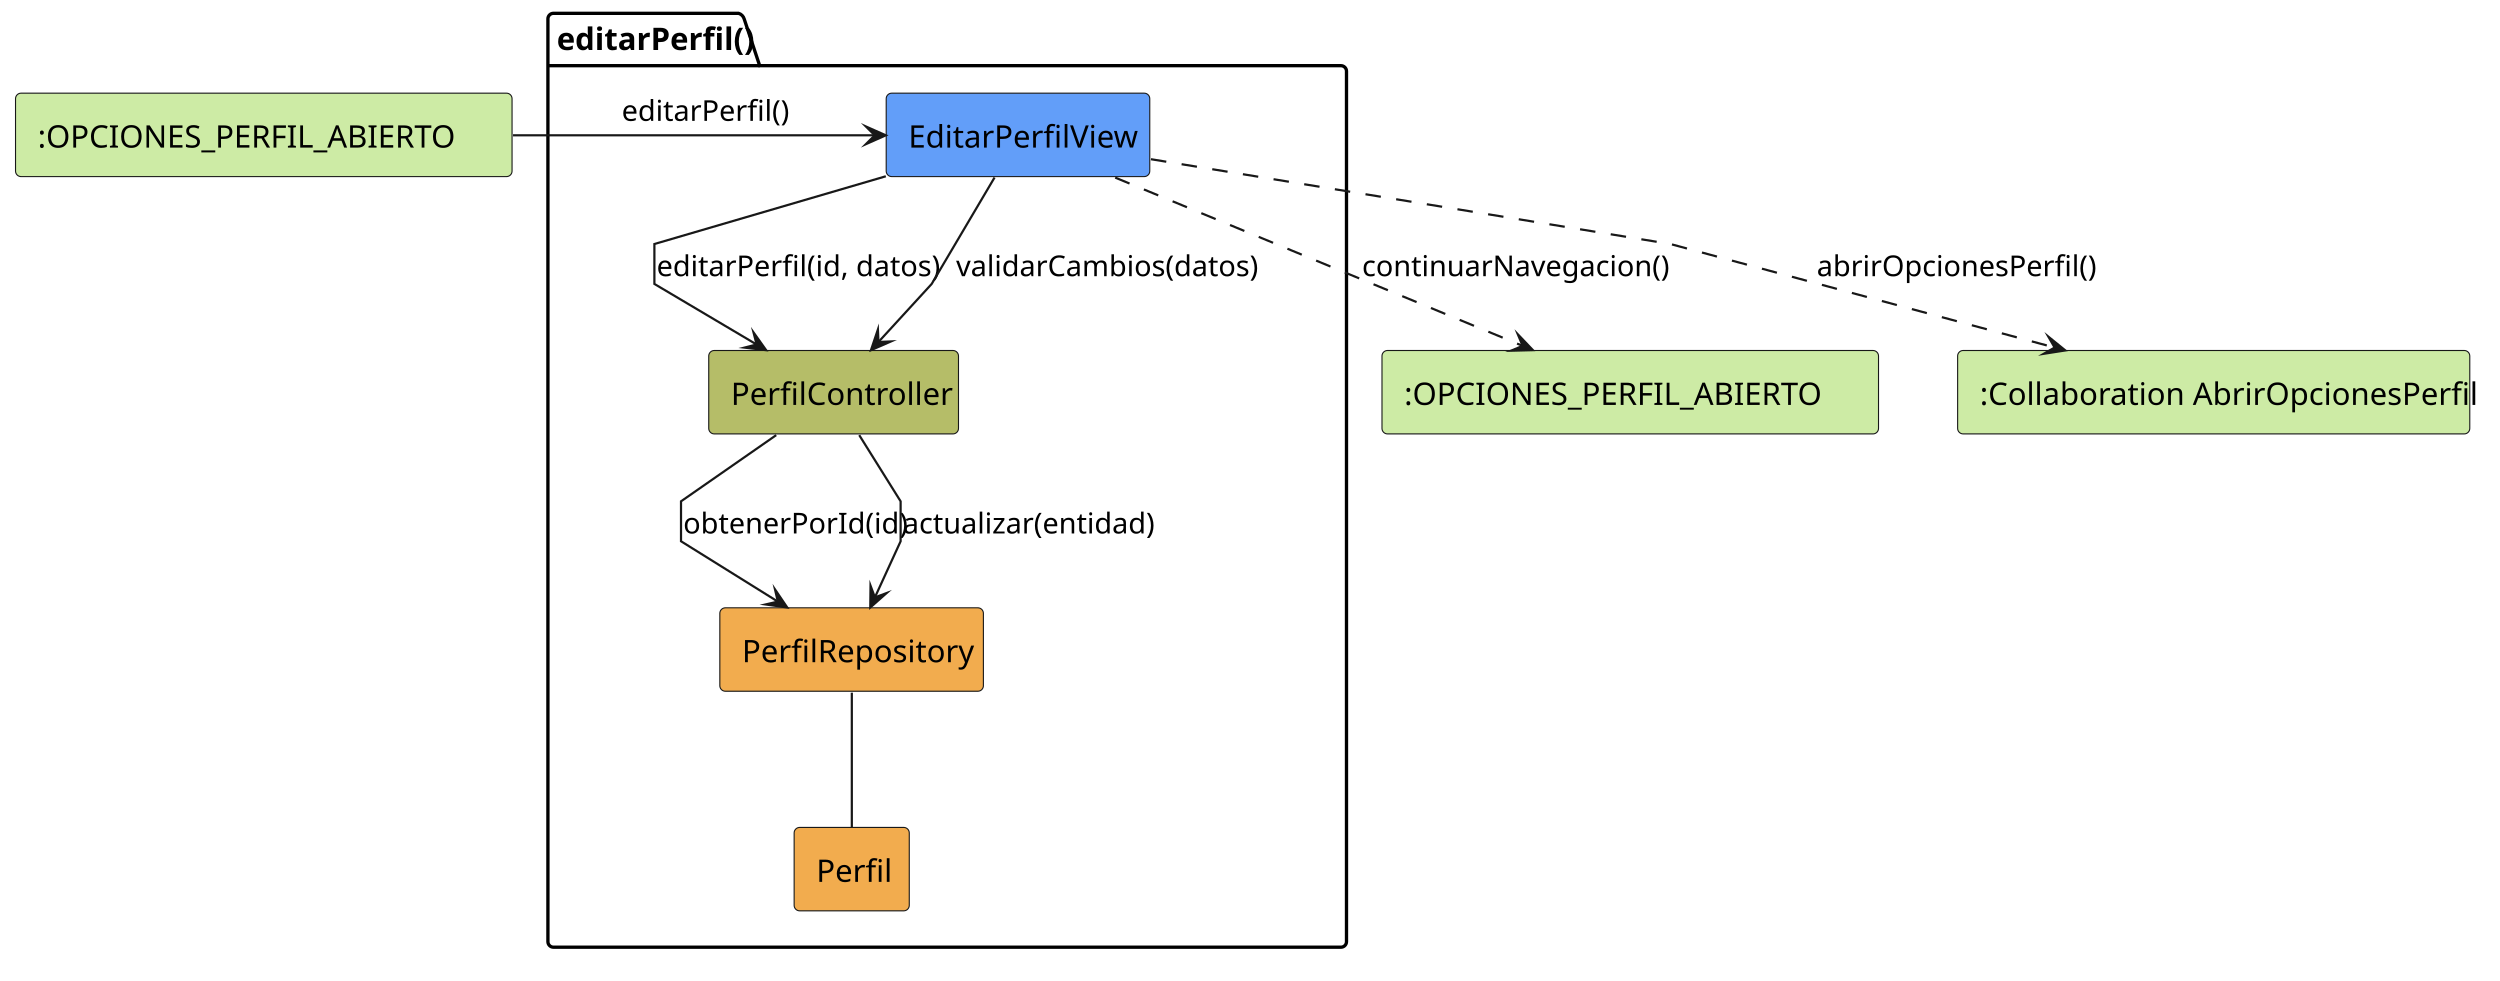
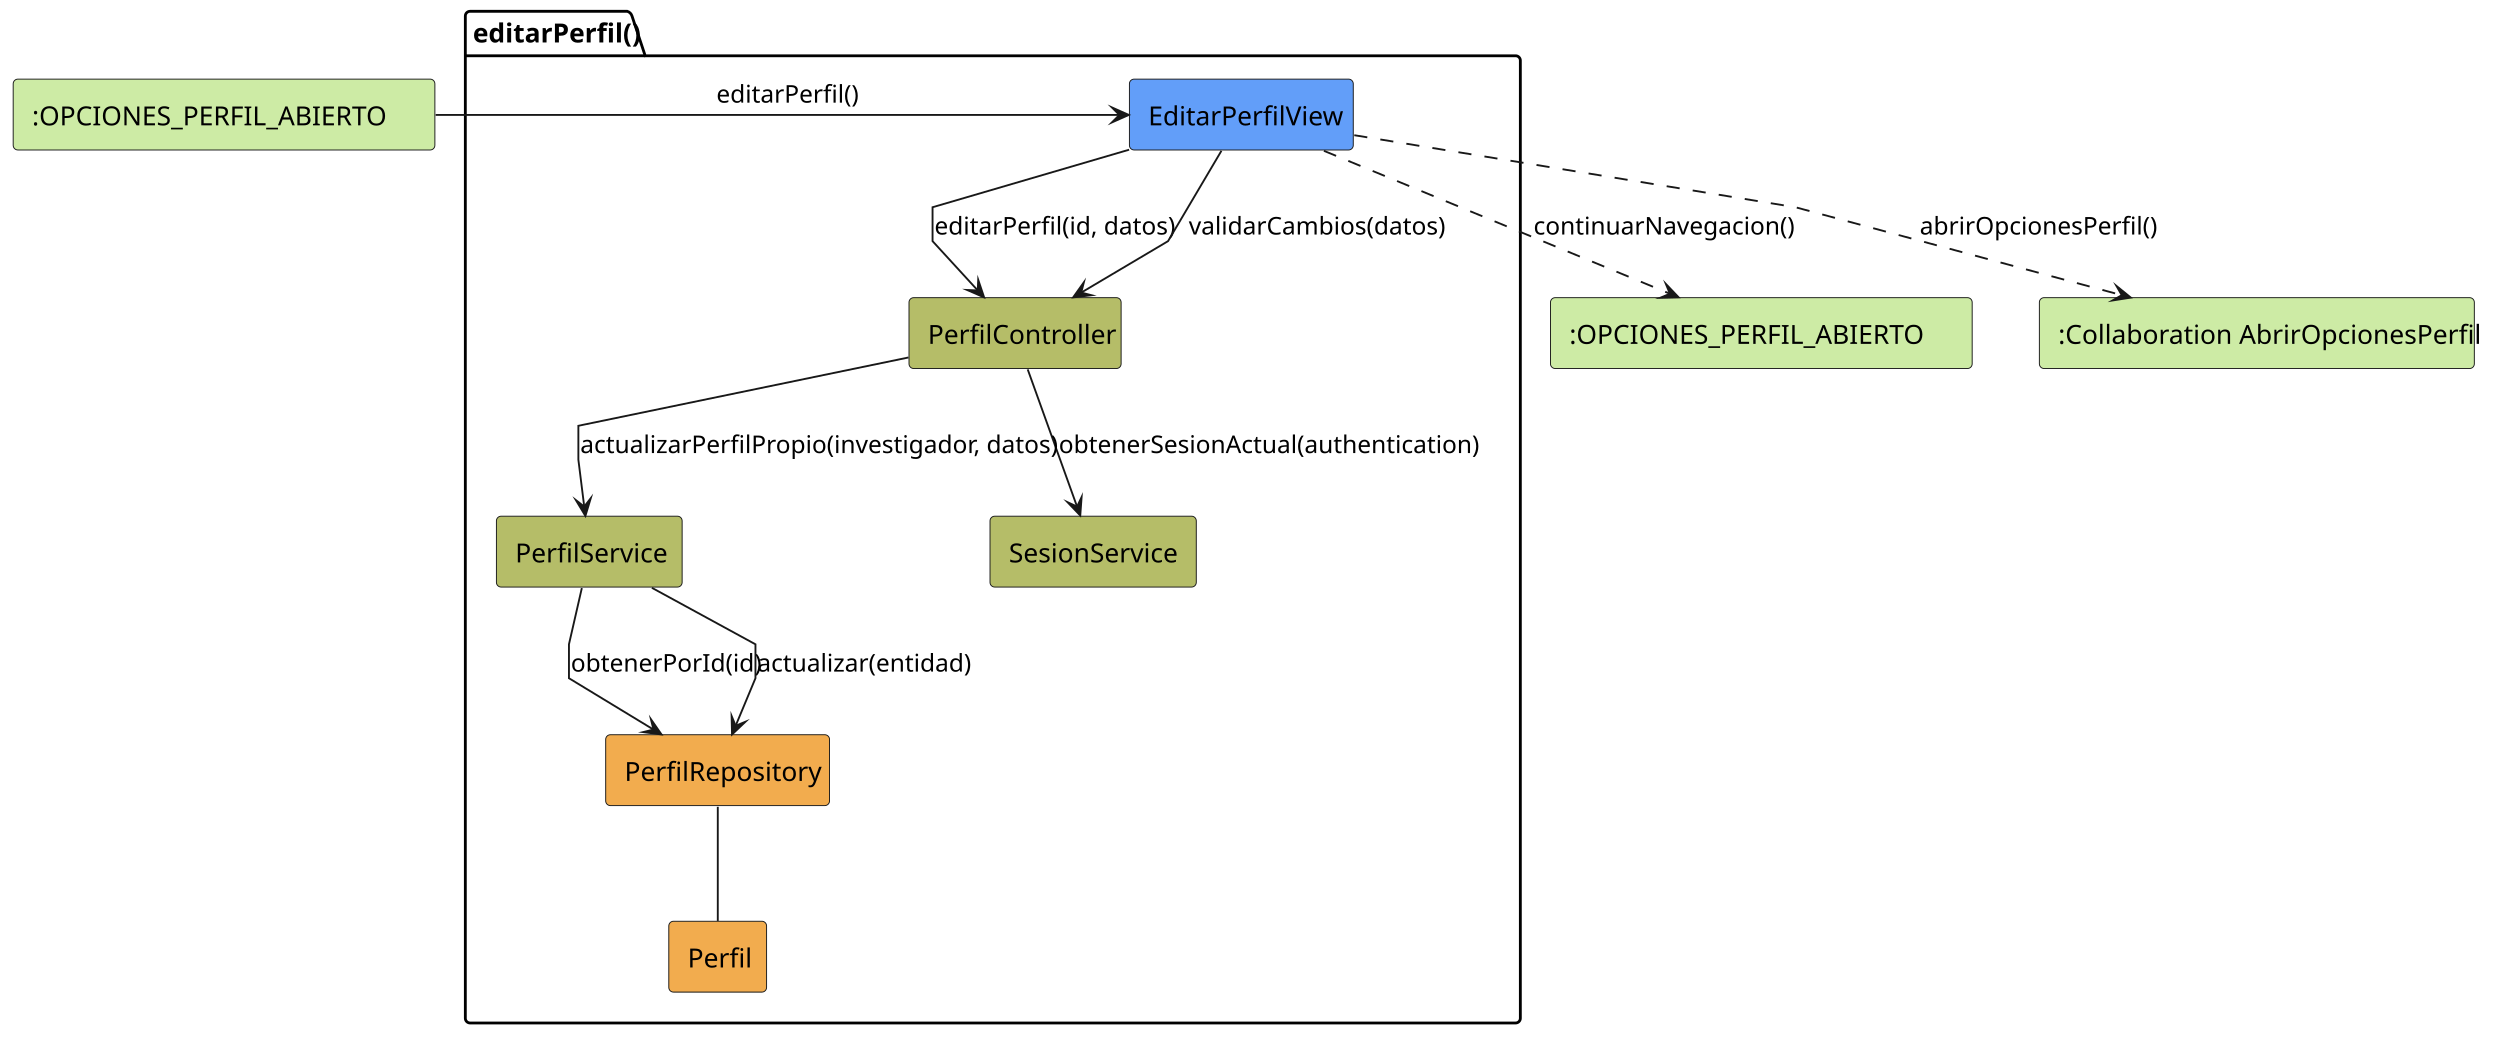
- <svg xmlns="http://www.w3.org/2000/svg" contentStyleType="text/css" data-diagram-type="DESCRIPTION" height="442px" preserveAspectRatio="none" style="width:1127px;height:442px;background:#FFFFFF;" version="1.1" viewBox="0 0 1127 442" width="1127px" zoomAndPan="magnify">
+ <svg xmlns="http://www.w3.org/2000/svg" contentStyleType="text/css" data-diagram-type="DESCRIPTION" height="558px" preserveAspectRatio="none" style="width:1327px;height:558px;background:#FFFFFF;" version="1.1" viewBox="0 0 1327 558" width="1327px" zoomAndPan="magnify">
  <defs />
  <g>
    <g class="cluster" data-qualified-name="editarPerfil" data-source-line="4" id="ent0002">
-       <path d="M249.5,6 L332.962,6 A3.75,3.75 0 0 1 335.462,8.5 L342.462,29.609 L604.5,29.609 A2.5,2.5 0 0 1 607,32.109 L607,424.5 A2.5,2.5 0 0 1 604.5,427 L249.5,427 A2.5,2.5 0 0 1 247,424.5 L247,8.5 A2.5,2.5 0 0 1 249.5,6" fill="none" style="stroke:#000000;stroke-width:1.5;" />
+       <path d="M249.5,6 L332.962,6 A3.75,3.75 0 0 1 335.462,8.5 L342.462,29.609 L804.5,29.609 A2.5,2.5 0 0 1 807,32.109 L807,540.5 A2.5,2.5 0 0 1 804.5,543 L249.5,543 A2.5,2.5 0 0 1 247,540.5 L247,8.5 A2.5,2.5 0 0 1 249.5,6" fill="none" style="stroke:#000000;stroke-width:1.5;" />
      <line style="stroke:#000000;stroke-width:1.5;" x1="247" x2="342.462" y1="29.609" y2="29.609" />
      <text fill="#000000" font-family="sans-serif" font-size="14" font-weight="700" lengthAdjust="spacing" textLength="82.462" x="251" y="22.533">editarPerfil()</text>
    </g>
    <g class="entity" data-qualified-name="editarPerfil.EditarPerfilView" data-source-line="5" id="ent0003">
-       <rect fill="#629EF9" height="37.609" rx="2.5" ry="2.5" style="stroke:#181818;stroke-width:0.5;" width="118.814" x="399.5" y="42" />
-       <text fill="#000000" font-family="sans-serif" font-size="14" lengthAdjust="spacing" textLength="98.814" x="409.5" y="66.533">EditarPerfilView</text>
+       <rect fill="#629EF9" height="37.609" rx="2.5" ry="2.5" style="stroke:#181818;stroke-width:0.5;" width="118.814" x="599.5" y="42" />
+       <text fill="#000000" font-family="sans-serif" font-size="14" lengthAdjust="spacing" textLength="98.814" x="609.5" y="66.533">EditarPerfilView</text>
    </g>
    <g class="entity" data-qualified-name="editarPerfil.PerfilController" data-source-line="6" id="ent0004">
-       <rect fill="#B5BD68" height="37.609" rx="2.5" ry="2.5" style="stroke:#181818;stroke-width:0.5;" width="112.586" x="319.5" y="158" />
-       <text fill="#000000" font-family="sans-serif" font-size="14" lengthAdjust="spacing" textLength="92.586" x="329.5" y="182.533">PerfilController</text>
+       <rect fill="#B5BD68" height="37.609" rx="2.5" ry="2.5" style="stroke:#181818;stroke-width:0.5;" width="112.586" x="482.5" y="158" />
+       <text fill="#000000" font-family="sans-serif" font-size="14" lengthAdjust="spacing" textLength="92.586" x="492.5" y="182.533">PerfilController</text>
    </g>
-     <g class="entity" data-qualified-name="editarPerfil.PerfilRepository" data-source-line="7" id="ent0005">
-       <rect fill="#F2AC4E" height="37.609" rx="2.5" ry="2.5" style="stroke:#181818;stroke-width:0.5;" width="118.814" x="324.5" y="274" />
-       <text fill="#000000" font-family="sans-serif" font-size="14" lengthAdjust="spacing" textLength="98.814" x="334.5" y="298.533">PerfilRepository</text>
+     <g class="entity" data-qualified-name="editarPerfil.PerfilService" data-source-line="7" id="ent0005">
+       <rect fill="#B5BD68" height="37.609" rx="2.5" ry="2.5" style="stroke:#181818;stroke-width:0.5;" width="98.579" x="263.5" y="274" />
+       <text fill="#000000" font-family="sans-serif" font-size="14" lengthAdjust="spacing" textLength="78.579" x="273.5" y="298.533">PerfilService</text>
    </g>
-     <g class="entity" data-qualified-name="editarPerfil.Perfil" data-source-line="8" id="ent0006">
-       <rect fill="#F2AC4E" height="37.609" rx="2.5" ry="2.5" style="stroke:#181818;stroke-width:0.5;" width="51.897" x="358" y="373" />
-       <text fill="#000000" font-family="sans-serif" font-size="14" lengthAdjust="spacing" textLength="31.896" x="368" y="397.533">Perfil</text>
+     <g class="entity" data-qualified-name="editarPerfil.SesionService" data-source-line="8" id="ent0006">
+       <rect fill="#B5BD68" height="37.609" rx="2.5" ry="2.5" style="stroke:#181818;stroke-width:0.5;" width="109.489" x="525.5" y="274" />
+       <text fill="#000000" font-family="sans-serif" font-size="14" lengthAdjust="spacing" textLength="89.489" x="535.5" y="298.533">SesionService</text>
+     </g>
+     <g class="entity" data-qualified-name="editarPerfil.PerfilRepository" data-source-line="9" id="ent0007">
+       <rect fill="#F2AC4E" height="37.609" rx="2.5" ry="2.5" style="stroke:#181818;stroke-width:0.5;" width="118.814" x="321.5" y="390" />
+       <text fill="#000000" font-family="sans-serif" font-size="14" lengthAdjust="spacing" textLength="98.814" x="331.5" y="414.533">PerfilRepository</text>
+     </g>
+     <g class="entity" data-qualified-name="editarPerfil.Perfil" data-source-line="10" id="ent0008">
+       <rect fill="#F2AC4E" height="37.609" rx="2.5" ry="2.5" style="stroke:#181818;stroke-width:0.5;" width="51.897" x="355" y="489" />
+       <text fill="#000000" font-family="sans-serif" font-size="14" lengthAdjust="spacing" textLength="31.896" x="365" y="513.533">Perfil</text>
    </g>
    <g class="entity" data-qualified-name="EstadoEntrada" data-source-line="3" id="ent0001">
      <rect fill="#CDEBA5" height="37.609" rx="2.5" ry="2.5" style="stroke:#181818;stroke-width:0.5;" width="223.834" x="7" y="42" />
      <text fill="#000000" font-family="sans-serif" font-size="14" lengthAdjust="spacing" textLength="203.834" x="17" y="66.533">:OPCIONES_PERFIL_ABIERTO</text>
    </g>
-     <g class="entity" data-qualified-name="EstadoSalida" data-source-line="11" id="ent0007">
-       <rect fill="#CDEBA5" height="37.609" rx="2.5" ry="2.5" style="stroke:#181818;stroke-width:0.5;" width="223.834" x="623" y="158" />
-       <text fill="#000000" font-family="sans-serif" font-size="14" lengthAdjust="spacing" textLength="203.834" x="633" y="182.533">:OPCIONES_PERFIL_ABIERTO</text>
+     <g class="entity" data-qualified-name="EstadoSalida" data-source-line="13" id="ent0009">
+       <rect fill="#CDEBA5" height="37.609" rx="2.5" ry="2.5" style="stroke:#181818;stroke-width:0.5;" width="223.834" x="823" y="158" />
+       <text fill="#000000" font-family="sans-serif" font-size="14" lengthAdjust="spacing" textLength="203.834" x="833" y="182.533">:OPCIONES_PERFIL_ABIERTO</text>
    </g>
-     <g class="entity" data-qualified-name="AbrirOpcionesPerfil" data-source-line="12" id="ent0008">
-       <rect fill="#CDEBA5" height="37.609" rx="2.5" ry="2.5" style="stroke:#181818;stroke-width:0.5;" width="230.875" x="882.5" y="158" />
-       <text fill="#000000" font-family="sans-serif" font-size="14" lengthAdjust="spacing" textLength="210.875" x="892.5" y="182.533">:Collaboration AbrirOpcionesPerfil</text>
+     <g class="entity" data-qualified-name="AbrirOpcionesPerfil" data-source-line="14" id="ent0010">
+       <rect fill="#CDEBA5" height="37.609" rx="2.5" ry="2.5" style="stroke:#181818;stroke-width:0.5;" width="230.875" x="1082.5" y="158" />
+       <text fill="#000000" font-family="sans-serif" font-size="14" lengthAdjust="spacing" textLength="210.875" x="1092.5" y="182.533">:Collaboration AbrirOpcionesPerfil</text>
    </g>
-     <g class="link" data-entity-1="ent0001" data-entity-2="ent0003" data-link-type="dependency" data-source-line="14" id="lnk9">
-       <path d="M231.27,61 C287.36,61 347.97,61 394.32,61" fill="none" id="EstadoEntrada-to-EditarPerfilView" style="stroke:#181818;stroke-width:1;" />
-       <polygon fill="#181818" points="399.32,61,390.32,57,394.32,61,390.32,65,399.32,61" style="stroke:#181818;stroke-width:1;stroke-linejoin:miter;stroke-miterlimit:10;" />
-       <text fill="#000000" font-family="sans-serif" font-size="13" lengthAdjust="spacing" textLength="70.795" x="280.25" y="54.495">editarPerfil()</text>
+     <g class="link" data-entity-1="ent0001" data-entity-2="ent0003" data-link-type="dependency" data-source-line="16" id="lnk11">
+       <path d="M231.22,61 C343.08,61 505.61,61 594.17,61" fill="none" id="EstadoEntrada-to-EditarPerfilView" style="stroke:#181818;stroke-width:1;" />
+       <polygon fill="#181818" points="599.17,61,590.17,57,594.17,61,590.17,65,599.17,61" style="stroke:#181818;stroke-width:1;stroke-linejoin:miter;stroke-miterlimit:10;" />
+       <text fill="#000000" font-family="sans-serif" font-size="13" lengthAdjust="spacing" textLength="70.795" x="380.25" y="54.495">editarPerfil()</text>
    </g>
-     <g class="link" data-entity-1="ent0003" data-entity-2="ent0004" data-link-type="dependency" data-source-line="16" id="lnk10">
-       <path d="M399.33,79.46 C352.44,93.19 295,110 295,110 C295,110 295,128 295,128 C295,128 318.138,141.712 341.078,155.302" fill="none" id="EditarPerfilView-to-PerfilController" style="stroke:#181818;stroke-width:1;" />
-       <polygon fill="#181818" points="345.38,157.85,339.675,149.821,341.078,155.302,335.598,156.704,345.38,157.85" style="stroke:#181818;stroke-width:1;stroke-linejoin:miter;stroke-miterlimit:10;" />
-       <text fill="#000000" font-family="sans-serif" font-size="13" lengthAdjust="spacing" textLength="119.939" x="296" y="124.495">editarPerfil(id, datos)</text>
+     <g class="link" data-entity-1="ent0003" data-entity-2="ent0004" data-link-type="dependency" data-source-line="18" id="lnk12">
+       <path d="M599.33,79.46 C552.44,93.19 495,110 495,110 C495,110 495,128 495,128 C495,128 506.531,140.575 518.991,154.165" fill="none" id="EditarPerfilView-to-PerfilController" style="stroke:#181818;stroke-width:1;" />
+       <polygon fill="#181818" points="522.37,157.85,519.236,148.513,518.991,154.165,513.34,153.919,522.37,157.85" style="stroke:#181818;stroke-width:1;stroke-linejoin:miter;stroke-miterlimit:10;" />
+       <text fill="#000000" font-family="sans-serif" font-size="13" lengthAdjust="spacing" textLength="119.939" x="496" y="124.495">editarPerfil(id, datos)</text>
    </g>
-     <g class="link" data-entity-1="ent0003" data-entity-2="ent0004" data-link-type="dependency" data-source-line="17" id="lnk11">
-       <path d="M448.34,80.03 C436.8,99.58 420,128 420,128 C420,128 408.469,140.575 396.009,154.165" fill="none" id="EditarPerfilView-to-PerfilController-1" style="stroke:#181818;stroke-width:1;" />
-       <polygon fill="#181818" points="392.63,157.85,401.661,153.919,396.009,154.165,395.764,148.513,392.63,157.85" style="stroke:#181818;stroke-width:1;stroke-linejoin:miter;stroke-miterlimit:10;" />
-       <text fill="#000000" font-family="sans-serif" font-size="13" lengthAdjust="spacing" textLength="130.051" x="431" y="124.495">validarCambios(datos)</text>
+     <g class="link" data-entity-1="ent0003" data-entity-2="ent0004" data-link-type="dependency" data-source-line="21" id="lnk15">
+       <path d="M648.34,80.03 C636.8,99.58 620,128 620,128 C620,128 596.862,141.712 573.922,155.302" fill="none" id="EditarPerfilView-to-PerfilController-1" style="stroke:#181818;stroke-width:1;" />
+       <polygon fill="#181818" points="569.62,157.85,579.402,156.704,573.922,155.302,575.324,149.821,569.62,157.85" style="stroke:#181818;stroke-width:1;stroke-linejoin:miter;stroke-miterlimit:10;" />
+       <text fill="#000000" font-family="sans-serif" font-size="13" lengthAdjust="spacing" textLength="130.051" x="631" y="124.495">validarCambios(datos)</text>
    </g>
-     <g class="link" data-entity-1="ent0004" data-entity-2="ent0005" data-link-type="dependency" data-source-line="18" id="lnk12">
-       <path d="M349.91,196.15 C330.37,209.74 307,226 307,226 C307,226 307,244 307,244 C307,244 328.836,257.616 350.646,271.206" fill="none" id="PerfilController-to-PerfilRepository" style="stroke:#181818;stroke-width:1;" />
-       <polygon fill="#181818" points="354.89,273.85,349.367,265.695,350.646,271.206,345.136,272.485,354.89,273.85" style="stroke:#181818;stroke-width:1;stroke-linejoin:miter;stroke-miterlimit:10;" />
-       <text fill="#000000" font-family="sans-serif" font-size="13" lengthAdjust="spacing" textLength="93.939" x="308" y="240.495">obtenerPorId(id)</text>
+     <g class="link" data-entity-1="ent0004" data-entity-2="ent0006" data-link-type="dependency" data-source-line="19" id="lnk13">
+       <path d="M545.5,196.06 C553.13,217.28 564.027,247.595 571.707,268.935" fill="none" id="PerfilController-to-SesionService" style="stroke:#181818;stroke-width:1;" />
+       <polygon fill="#181818" points="573.4,273.64,574.116,263.817,571.707,268.935,566.589,266.526,573.4,273.64" style="stroke:#181818;stroke-width:1;stroke-linejoin:miter;stroke-miterlimit:10;" />
+       <text fill="#000000" font-family="sans-serif" font-size="13" lengthAdjust="spacing" textLength="209.581" x="562" y="240.495">obtenerSesionActual(authentication)</text>
    </g>
-     <g class="link" data-entity-1="ent0004" data-entity-2="ent0005" data-link-type="dependency" data-source-line="19" id="lnk13">
-       <path d="M387.34,196.15 C395.84,209.74 406,226 406,226 C406,226 406,244 406,244 C406,244 400.634,255.715 394.404,269.305" fill="none" id="PerfilController-to-PerfilRepository-1" style="stroke:#181818;stroke-width:1;" />
-       <polygon fill="#181818" points="392.32,273.85,399.707,267.336,394.404,269.305,392.434,264.002,392.32,273.85" style="stroke:#181818;stroke-width:1;stroke-linejoin:miter;stroke-miterlimit:10;" />
-       <text fill="#000000" font-family="sans-serif" font-size="13" lengthAdjust="spacing" textLength="106.945" x="407" y="240.495">actualizar(entidad)</text>
+     <g class="link" data-entity-1="ent0004" data-entity-2="ent0005" data-link-type="dependency" data-source-line="20" id="lnk14">
+       <path d="M482.25,189.74 C413.56,203.95 307,226 307,226 C307,226 307,244 307,244 C307,244 308.409,255.299 310.109,268.889" fill="none" id="PerfilController-to-PerfilService" style="stroke:#181818;stroke-width:1;" />
+       <polygon fill="#181818" points="310.73,273.85,313.582,264.423,310.109,268.889,305.644,265.416,310.73,273.85" style="stroke:#181818;stroke-width:1;stroke-linejoin:miter;stroke-miterlimit:10;" />
+       <text fill="#000000" font-family="sans-serif" font-size="13" lengthAdjust="spacing" textLength="240.614" x="308" y="240.495">actualizarPerfilPropio(investigador, datos)</text>
    </g>
-     <g class="link" data-entity-1="ent0005" data-entity-2="ent0006" data-link-type="association" data-source-line="20" id="lnk14">
-       <path d="M384,312.24 C384,329.59 384,355.52 384,372.84" fill="none" id="PerfilRepository-Perfil" style="stroke:#181818;stroke-width:1;" />
+     <g class="link" data-entity-1="ent0005" data-entity-2="ent0007" data-link-type="dependency" data-source-line="22" id="lnk16">
+       <path d="M308.84,312.15 C305.73,325.74 302,342 302,342 C302,342 302,360 302,360 C302,360 324.487,373.664 346.857,387.254" fill="none" id="PerfilService-to-PerfilRepository" style="stroke:#181818;stroke-width:1;" />
+       <polygon fill="#181818" points="351.13,389.85,345.515,381.759,346.857,387.254,341.361,388.596,351.13,389.85" style="stroke:#181818;stroke-width:1;stroke-linejoin:miter;stroke-miterlimit:10;" />
+       <text fill="#000000" font-family="sans-serif" font-size="13" lengthAdjust="spacing" textLength="93.939" x="303" y="356.495">obtenerPorId(id)</text>
    </g>
-     <g class="link" data-entity-1="ent0003" data-entity-2="ent0007" data-link-type="dependency" data-source-line="21" id="lnk15">
-       <path d="M502.73,80.06 C554.26,101.35 634.759,134.591 686.399,155.921" fill="none" id="EditarPerfilView-to-EstadoSalida" style="stroke:#181818;stroke-width:1;stroke-dasharray:7,7;" />
-       <polygon fill="#181818" points="691.02,157.83,684.229,150.697,686.399,155.921,681.175,158.091,691.02,157.83" style="stroke:#181818;stroke-width:1;stroke-linejoin:miter;stroke-miterlimit:10;" />
-       <text fill="#000000" font-family="sans-serif" font-size="13" lengthAdjust="spacing" textLength="130.793" x="614" y="124.495">continuarNavegacion()</text>
+     <g class="link" data-entity-1="ent0005" data-entity-2="ent0007" data-link-type="dependency" data-source-line="23" id="lnk17">
+       <path d="M346.02,312.01 C370.99,325.63 401,342 401,342 C401,342 401,360 401,360 C401,360 396.142,371.644 390.482,385.234" fill="none" id="PerfilService-to-PerfilRepository-1" style="stroke:#181818;stroke-width:1;" />
+       <polygon fill="#181818" points="388.56,389.85,395.713,383.08,390.482,385.234,388.328,380.004,388.56,389.85" style="stroke:#181818;stroke-width:1;stroke-linejoin:miter;stroke-miterlimit:10;" />
+       <text fill="#000000" font-family="sans-serif" font-size="13" lengthAdjust="spacing" textLength="106.945" x="402" y="356.495">actualizar(entidad)</text>
    </g>
-     <g class="link" data-entity-1="ent0003" data-entity-2="ent0008" data-link-type="dependency" data-source-line="22" id="lnk16">
-       <path d="M518.85,71.77 C604.81,85.81 753,110 753,110 C753,110 853.682,137.119 926.222,156.669" fill="none" id="EditarPerfilView-to-AbrirOpcionesPerfil" style="stroke:#181818;stroke-width:1;stroke-dasharray:7,7;" />
-       <polygon fill="#181818" points="931.05,157.97,923.401,151.766,926.222,156.669,921.319,159.49,931.05,157.97" style="stroke:#181818;stroke-width:1;stroke-linejoin:miter;stroke-miterlimit:10;" />
-       <text fill="#000000" font-family="sans-serif" font-size="13" lengthAdjust="spacing" textLength="119.203" x="819" y="124.495">abrirOpcionesPerfil()</text>
+     <g class="link" data-entity-1="ent0007" data-entity-2="ent0008" data-link-type="association" data-source-line="24" id="lnk18">
+       <path d="M381,428.24 C381,445.59 381,471.52 381,488.84" fill="none" id="PerfilRepository-Perfil" style="stroke:#181818;stroke-width:1;" />
+     </g>
+     <g class="link" data-entity-1="ent0003" data-entity-2="ent0009" data-link-type="dependency" data-source-line="25" id="lnk19">
+       <path d="M702.73,80.06 C754.26,101.35 834.759,134.591 886.399,155.921" fill="none" id="EditarPerfilView-to-EstadoSalida" style="stroke:#181818;stroke-width:1;stroke-dasharray:7,7;" />
+       <polygon fill="#181818" points="891.02,157.83,884.229,150.697,886.399,155.921,881.175,158.091,891.02,157.83" style="stroke:#181818;stroke-width:1;stroke-linejoin:miter;stroke-miterlimit:10;" />
+       <text fill="#000000" font-family="sans-serif" font-size="13" lengthAdjust="spacing" textLength="130.793" x="814" y="124.495">continuarNavegacion()</text>
+     </g>
+     <g class="link" data-entity-1="ent0003" data-entity-2="ent0010" data-link-type="dependency" data-source-line="26" id="lnk20">
+       <path d="M718.85,71.77 C804.81,85.81 953,110 953,110 C953,110 1053.682,137.119 1126.222,156.669" fill="none" id="EditarPerfilView-to-AbrirOpcionesPerfil" style="stroke:#181818;stroke-width:1;stroke-dasharray:7,7;" />
+       <polygon fill="#181818" points="1131.05,157.97,1123.401,151.766,1126.222,156.669,1121.319,159.49,1131.05,157.97" style="stroke:#181818;stroke-width:1;stroke-linejoin:miter;stroke-miterlimit:10;" />
+       <text fill="#000000" font-family="sans-serif" font-size="13" lengthAdjust="spacing" textLength="119.203" x="1019" y="124.495">abrirOpcionesPerfil()</text>
    </g>
  </g>
</svg>
